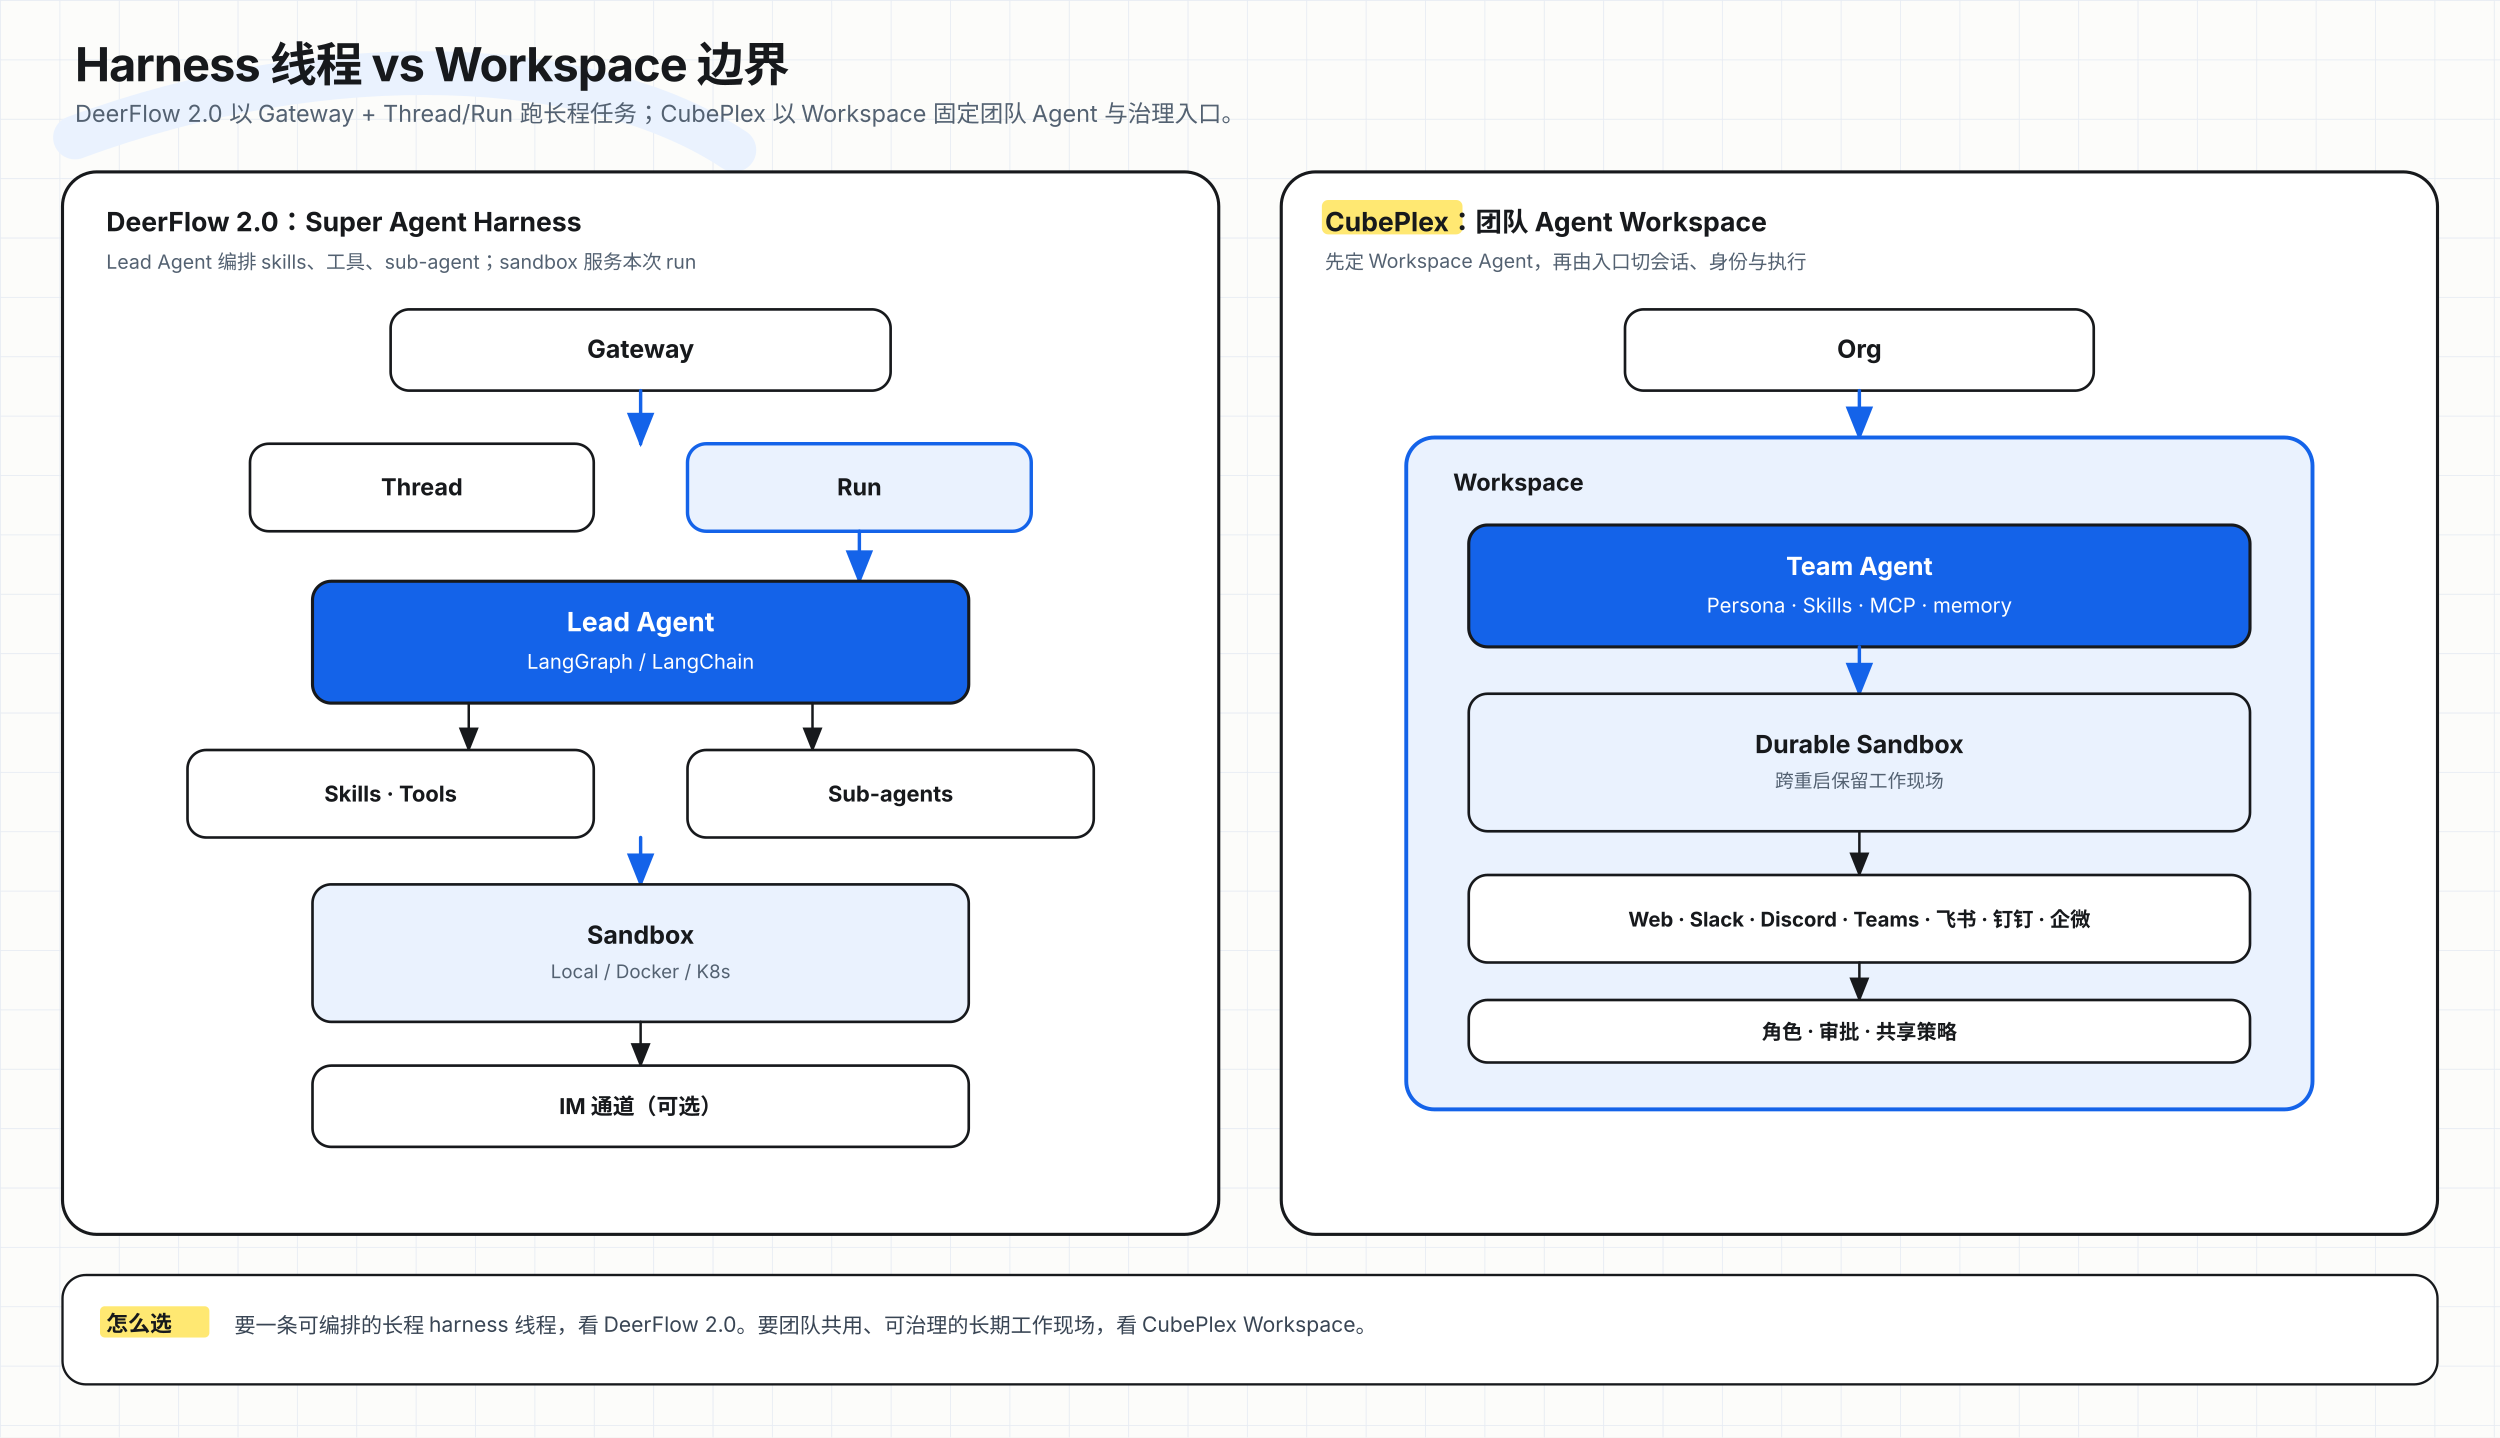
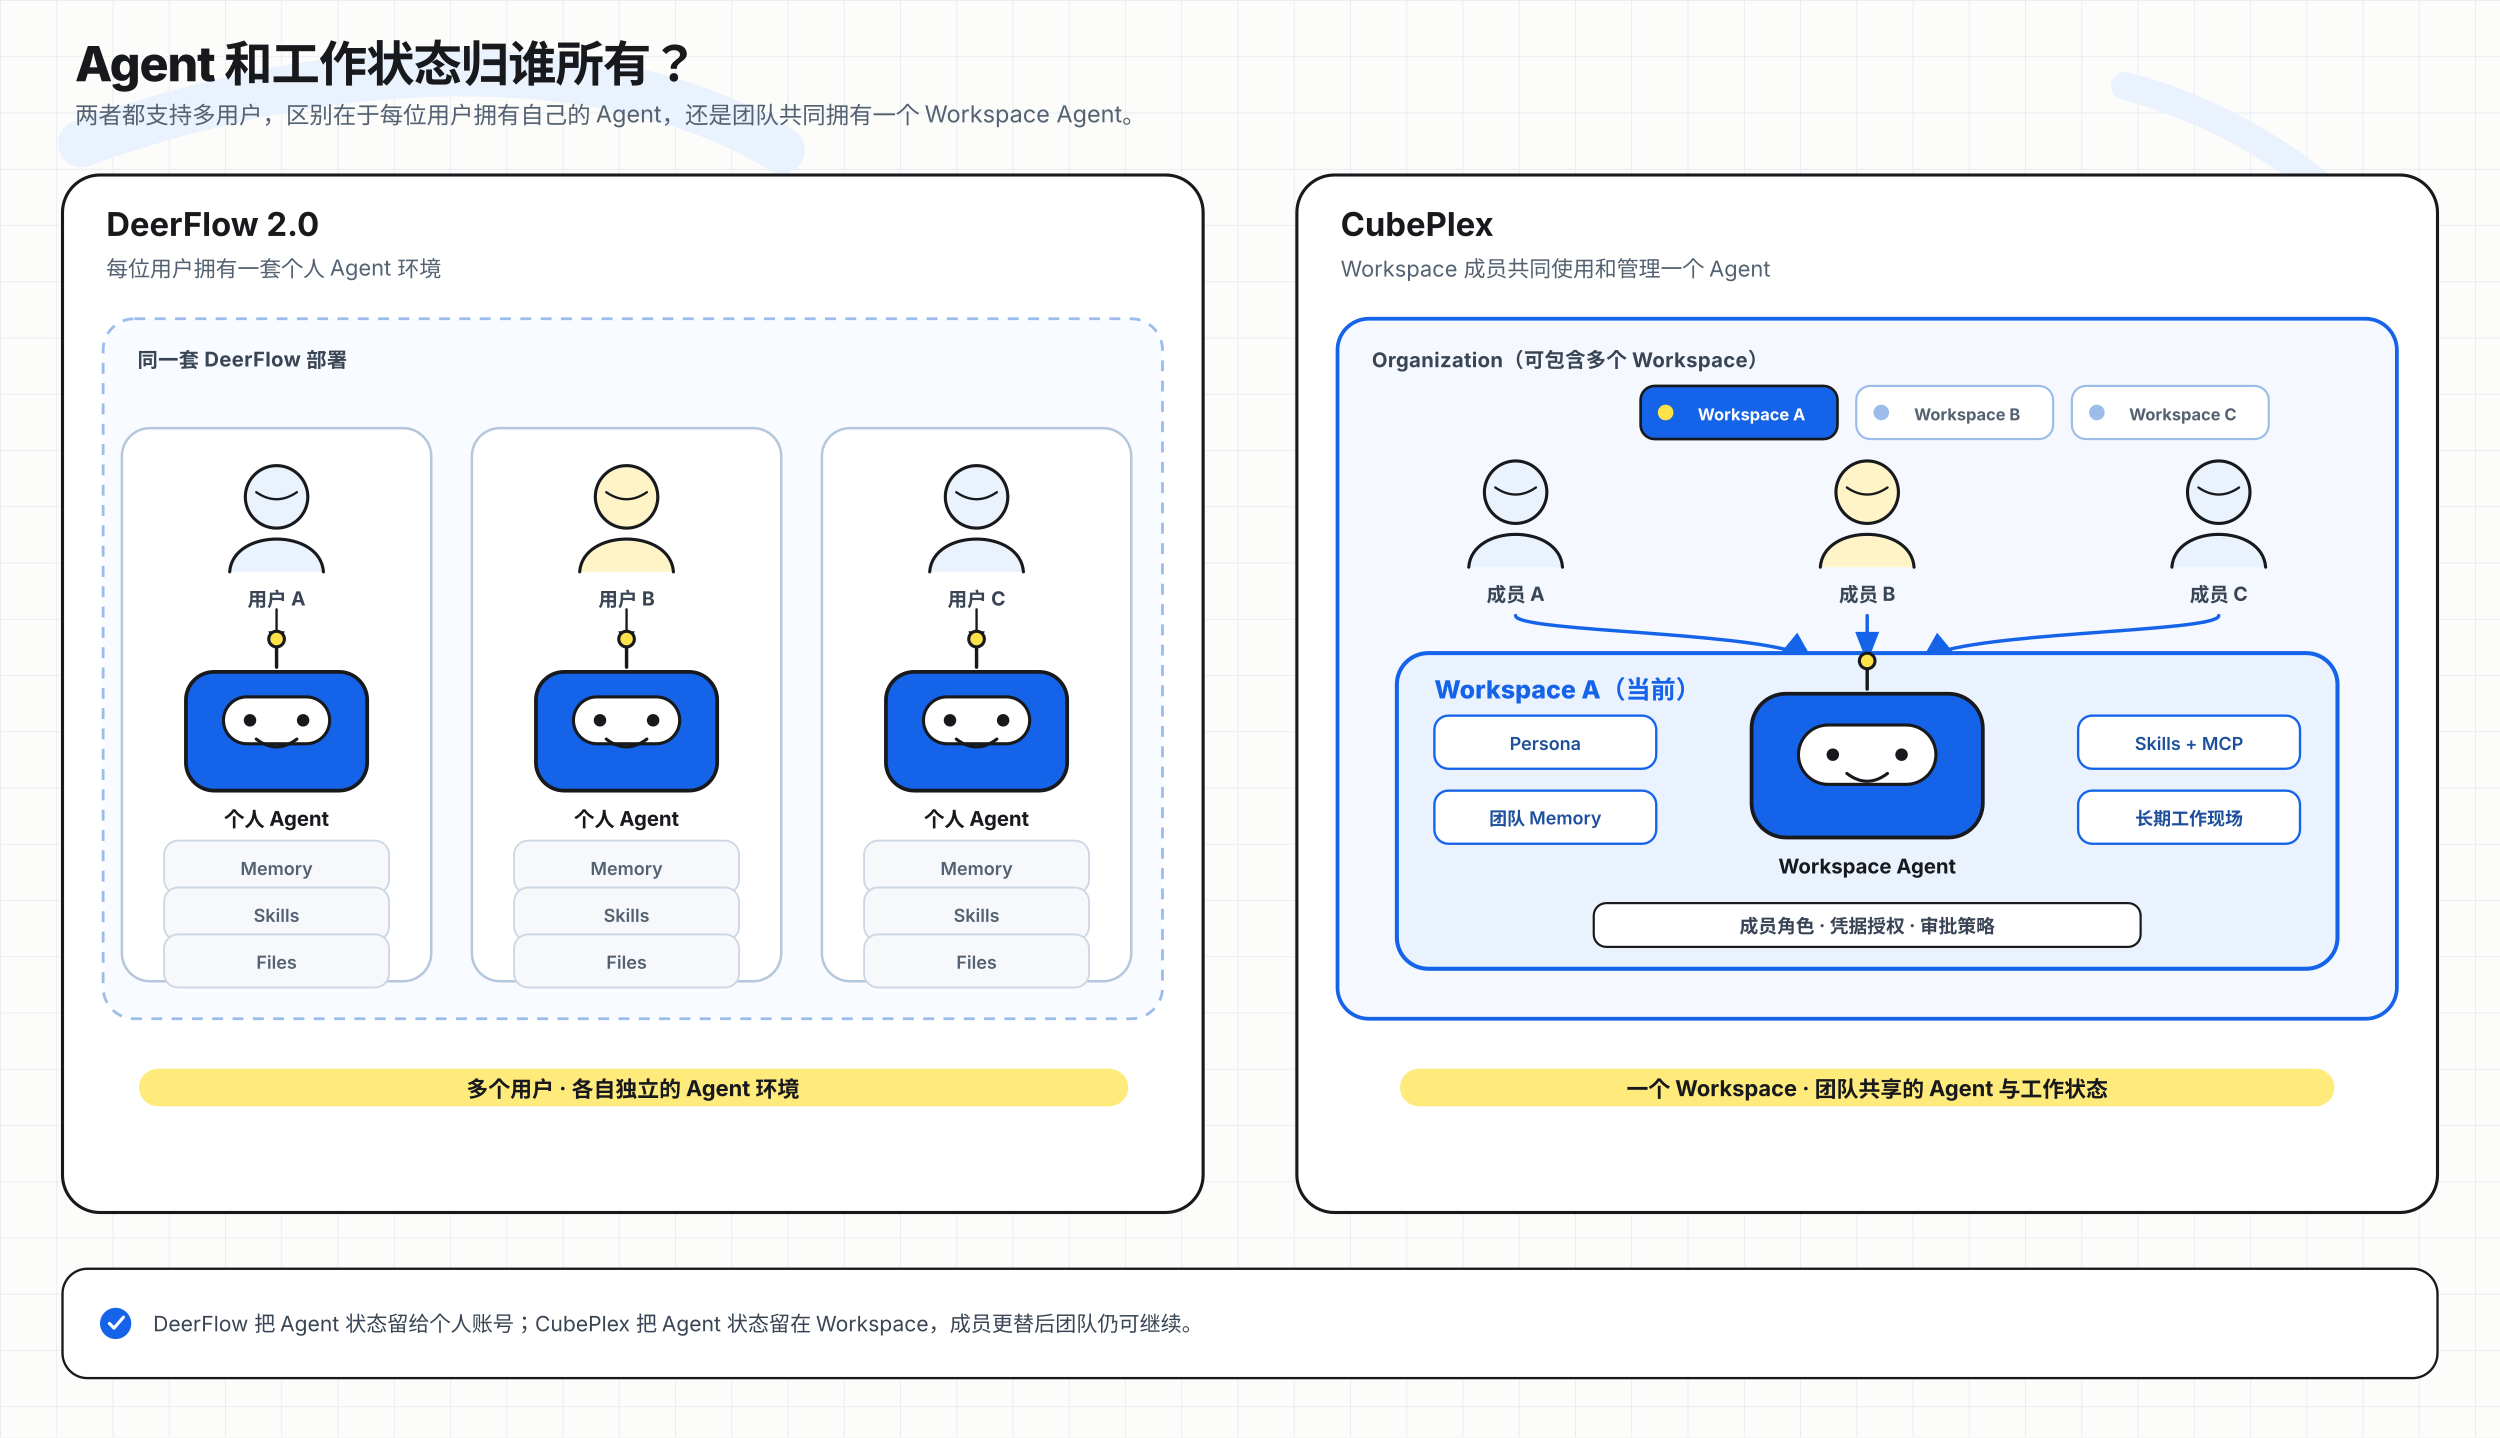
<svg xmlns="http://www.w3.org/2000/svg" viewBox="0 0 1600 920" role="img" aria-labelledby="title desc">
  <defs>
-     <pattern id="grid" width="38" height="38" patternUnits="userSpaceOnUse">
-       <path d="M38 0H0V38" fill="none" stroke="#E6EBF2" stroke-width="1" />
+     <pattern id="grid" width="36" height="36" patternUnits="userSpaceOnUse">
+       <path d="M36 0H0V36" fill="none" stroke="#E6EBF2" stroke-width="1" />
    </pattern>
-     <marker id="arrow-blue" markerWidth="10" markerHeight="8" refX="9" refY="4" orient="auto">
-       <path d="M0 0L10 4 0 8Z" fill="#1463E9" />
+     <marker id="arrow-blue" markerWidth="9" markerHeight="7" refX="8" refY="3.5" orient="auto">
+       <path d="M0 0L9 3.5 0 7Z" fill="#1463E9" />
    </marker>
-     <marker id="arrow-ink" markerWidth="10" markerHeight="8" refX="9" refY="4" orient="auto">
-       <path d="M0 0L10 4 0 8Z" fill="#17191C" />
+     <marker id="arrow-ink" markerWidth="9" markerHeight="7" refX="8" refY="3.5" orient="auto">
+       <path d="M0 0L9 3.5 0 7Z" fill="#17191C" />
    </marker>
    <style>
      text { font-family: Inter, 'PingFang SC', 'Noto Sans SC', sans-serif; }
-       .title { fill:#17191C; font-size:30px; font-weight:750; letter-spacing:-.6px; }
+       .title { fill:#17191C; font-size:31px; font-weight:760; letter-spacing:-.7px; }
      .subtitle { fill:#536171; font-size:15px; }
      .panel { fill:#FFFFFF; stroke:#17191C; stroke-width:2; }
-       .panel-title { fill:#17191C; font-size:17px; font-weight:700; }
-       .panel-copy { fill:#536171; font-size:12.5px; }
-       .entry { fill:#FFFFFF; stroke:#17191C; stroke-width:1.7; }
-       .key { fill:#EAF2FE; stroke:#1463E9; stroke-width:2.2; }
-       .agent { fill:#1463E9; stroke:#17191C; stroke-width:2; }
-       .sandbox { fill:#EAF2FE; stroke:#17191C; stroke-width:1.7; }
-       .workspace { fill:#EAF2FE; stroke:#1463E9; stroke-width:2.5; }
-       .box-title { fill:#17191C; font-weight:700; }
-       .agent-title { fill:#FFFFFF; }
-       .box-sub { fill:#536171; font-size:12px; }
-       .agent-copy { fill:#FFFFFF; font-size:13px; }
+       .panel-title { fill:#17191C; font-size:21px; font-weight:750; }
+       .panel-sub { fill:#536171; font-size:14px; }
+       .scope { fill:#F8FBFF; stroke:#9CBDEA; stroke-width:1.8; stroke-dasharray:7 6; }
+       .scope-blue { fill:#F5F9FF; stroke:#1463E9; stroke-width:2.4; }
+       .scope-label { fill:#394554; font-size:13px; font-weight:700; letter-spacing:.2px; }
+       .personal-card { fill:#FFFFFF; stroke:#B6C7DC; stroke-width:1.6; }
+       .workspace { fill:#EAF2FE; stroke:#1463E9; stroke-width:2.6; }
+       .workspace-label { fill:#1463E9; font-size:16px; font-weight:760; }
+       .workspace-tab { fill:#FFFFFF; stroke:#9CBDEA; stroke-width:1.4; }
+       .workspace-tab-active { fill:#1463E9; stroke:#17191C; stroke-width:1.7; }
+       .workspace-dot { fill:#9CBDEA; }
+       .workspace-dot-active { fill:#FFE24A; }
+       .workspace-tab-text { fill:#536171; font-size:10.5px; font-weight:650; }
+       .workspace-tab-text-active { fill:#FFFFFF; }
+       .person-label { fill:#394554; font-size:12.5px; font-weight:650; }
+       .bot-label { fill:#17191C; font-size:13px; font-weight:720; }
+       .chip { fill:#F6F8FB; stroke:#CDD7E3; stroke-width:1.2; }
+       .chip-blue { fill:#FFFFFF; stroke:#1463E9; stroke-width:1.5; }
+       .chip-text { fill:#536171; font-size:11.5px; font-weight:620; }
+       .chip-text-blue { fill:#1D4F9C; }
      .line-blue { fill:none; stroke:#1463E9; stroke-width:2.2; marker-end:url(#arrow-blue); stroke-linecap:round; stroke-linejoin:round; }
-       .line-ink { fill:none; stroke:#17191C; stroke-width:1.6; marker-end:url(#arrow-ink); stroke-linecap:round; stroke-linejoin:round; }
-       .chip { fill:#FFE24A; opacity:.78; }
-       .foot { fill:#FFFFFF; stroke:#17191C; stroke-width:1.5; }
-       .foot-title { fill:#17191C; font-size:14px; font-weight:750; }
-       .foot-copy { fill:#394554; font-size:13.5px; }
+       .line-ink { fill:none; stroke:#17191C; stroke-width:1.5; marker-end:url(#arrow-ink); stroke-linecap:round; }
+       .claim { fill:#17191C; font-size:14px; font-weight:730; }
+       .governance { fill:#FFFFFF; stroke:#17191C; stroke-width:1.4; }
+       .governance-text { fill:#394554; font-size:12px; font-weight:650; }
+       .footer { fill:#FFFFFF; stroke:#17191C; stroke-width:1.5; }
+       .footer-copy { fill:#394554; font-size:13.5px; }
    </style>
  </defs>
  <rect width="1600" height="920" fill="#FCFCFA" />
  <rect width="1600" height="920" fill="url(#grid)" />
-   <path d="M48 88C210 28 380 36 470 96" fill="none" stroke="#EAF2FE" stroke-width="28" stroke-linecap="round" />
-   <text x="48" y="52" class="title">Harness 线程 vs Workspace 边界</text>
-   <text x="48" y="78" class="subtitle">DeerFlow 2.0 以 Gateway + Thread/Run 跑长程任务；CubePlex 以 Workspace 固定团队 Agent 与治理入口。</text>
-   <rect x="40" y="110" width="740" height="680" rx="22" class="panel" />
-   <text x="68" y="148" class="panel-title">DeerFlow 2.0：Super Agent Harness</text>
-   <text x="68" y="172" class="panel-copy">Lead Agent 编排 skills、工具、sub-agent；sandbox 服务本次 run</text>
-   <rect x="250" y="198" width="320" height="52" rx="12" class="entry" />
-   <text x="410" y="229" text-anchor="middle" class="box-title" style="font-size:16px">Gateway</text>
-   <path d="M410 250V284" class="line-blue" />
-   <rect x="160" y="284" width="220" height="56" rx="12" class="entry" />
-   <text x="270" y="317" text-anchor="middle" class="box-title" style="font-size:15px">Thread</text>
-   <rect x="440" y="284" width="220" height="56" rx="12" class="key" />
-   <text x="550" y="317" text-anchor="middle" class="box-title" style="font-size:15px">Run</text>
-   <path d="M550 340V372" class="line-blue" />
-   <rect x="200" y="372" width="420" height="78" rx="12" class="agent" />
-   <text x="410" y="404" text-anchor="middle" class="agent-title" style="font-size:17px;font-weight:700">Lead Agent</text>
-   <text x="410" y="428" text-anchor="middle" class="agent-copy">LangGraph / LangChain</text>
-   <path d="M300 450V480" class="line-ink" />
-   <path d="M520 450V480" class="line-ink" />
-   <rect x="120" y="480" width="260" height="56" rx="12" class="entry" />
-   <text x="250" y="513" text-anchor="middle" class="box-title" style="font-size:14px">Skills · Tools</text>
-   <rect x="440" y="480" width="260" height="56" rx="12" class="entry" />
-   <text x="570" y="513" text-anchor="middle" class="box-title" style="font-size:14px">Sub-agents</text>
-   <path d="M410 536V566" class="line-blue" />
-   <rect x="200" y="566" width="420" height="88" rx="12" class="sandbox" />
-   <text x="410" y="604" text-anchor="middle" class="box-title" style="font-size:16px">Sandbox</text>
-   <text x="410" y="626" text-anchor="middle" class="box-sub">Local / Docker / K8s</text>
-   <path d="M410 654V682" class="line-ink" />
-   <rect x="200" y="682" width="420" height="52" rx="12" class="entry" />
-   <text x="410" y="713" text-anchor="middle" class="box-title" style="font-size:14px">IM 通道（可选）</text>
-   <rect x="820" y="110" width="740" height="680" rx="22" class="panel" />
-   <rect x="846" y="128" width="90" height="22" rx="4" class="chip" />
-   <text x="848" y="148" class="panel-title">CubePlex：团队 Agent Workspace</text>
-   <text x="848" y="172" class="panel-copy">先定 Workspace Agent，再由入口切会话、身份与执行</text>
-   <rect x="1040" y="198" width="300" height="52" rx="12" class="entry" />
-   <text x="1190" y="229" text-anchor="middle" class="box-title" style="font-size:16px">Org</text>
-   <path d="M1190 250V280" class="line-blue" />
-   <rect x="900" y="280" width="580" height="430" rx="18" class="workspace" />
-   <text x="930" y="314" class="box-title" style="font-size:15px">Workspace</text>
-   <rect x="940" y="336" width="500" height="78" rx="12" class="agent" />
-   <text x="1190" y="368" text-anchor="middle" class="agent-title" style="font-size:16px;font-weight:700">Team Agent</text>
-   <text x="1190" y="392" text-anchor="middle" class="agent-copy">Persona · Skills · MCP · memory</text>
-   <path d="M1190 414V444" class="line-blue" />
-   <rect x="940" y="444" width="500" height="88" rx="12" class="sandbox" />
-   <text x="1190" y="482" text-anchor="middle" class="box-title" style="font-size:16px">Durable Sandbox</text>
-   <text x="1190" y="504" text-anchor="middle" class="box-sub">跨重启保留工作现场</text>
-   <path d="M1190 532V560" class="line-ink" />
-   <rect x="940" y="560" width="500" height="56" rx="12" class="entry" />
-   <text x="1190" y="593" text-anchor="middle" class="box-title" style="font-size:13px">Web · Slack · Discord · Teams · 飞书 · 钉钉 · 企微</text>
-   <path d="M1190 616V640" class="line-ink" />
-   <rect x="940" y="640" width="500" height="40" rx="12" class="entry" />
-   <text x="1190" y="665" text-anchor="middle" class="box-title" style="font-size:13px">角色 · 审批 · 共享策略</text>
-   <rect x="40" y="816" width="1520" height="70" rx="15" class="foot" />
-   <rect x="64" y="836" width="70" height="20" rx="3" class="chip" />
-   <text x="68" y="852" class="foot-title">怎么选</text>
-   <text x="150" y="853" class="foot-copy">要一条可编排的长程 harness 线程，看 DeerFlow 2.0。要团队共用、可治理的长期工作现场，看 CubePlex Workspace。</text>
+   <path d="M52 92C230 28 400 34 500 96" fill="none" stroke="#EAF2FE" stroke-width="30" stroke-linecap="round" />
+   <path d="M1360 55q95 25 170 105" fill="none" stroke="#EAF2FE" stroke-width="18" stroke-linecap="round" />
+   <text x="48" y="52" class="title">Agent 和工作状态归谁所有？</text>
+   <text x="48" y="79" class="subtitle">两者都支持多用户，区别在于每位用户拥有自己的 Agent，还是团队共同拥有一个 Workspace Agent。</text>
+   <rect x="40" y="112" width="730" height="664" rx="24" class="panel" />
+   <text x="68" y="151" class="panel-title">DeerFlow 2.0</text>
+   <text x="68" y="177" class="panel-sub">每位用户拥有一套个人 Agent 环境</text>
+   <rect x="66" y="204" width="678" height="448" rx="20" class="scope" />
+   <text x="88" y="235" class="scope-label">同一套 DeerFlow 部署</text>
+   <rect x="78" y="274" width="198" height="354" rx="18" class="personal-card" />
+   <g>
+     <circle cx="177" cy="318" r="20" fill="#EAF2FE" stroke="#17191C" stroke-width="2" />
+     <path d="M147 366C149 338 205 338 207 366" fill="#EAF2FE" stroke="#17191C" stroke-width="2" stroke-linecap="round" />
+     <path d="M164 315q13 9 26 0" fill="none" stroke="#17191C" stroke-width="1.5" stroke-linecap="round" />
+     <text x="177" y="388" text-anchor="middle" class="person-label">用户 A</text>
+   </g>
+   <path d="M177 390V416" class="line-ink" />
+   <g>
+     <path d="M177 413v14" stroke="#17191C" stroke-width="2.2" stroke-linecap="round" />
+     <circle cx="177" cy="409" r="5" fill="#FFE24A" stroke="#17191C" stroke-width="2" />
+     <rect x="119" y="430" width="116" height="76" rx="18" fill="#1463E9" stroke="#17191C" stroke-width="2.4" />
+     <rect x="143" y="446" width="68" height="30" rx="15" fill="#FFFFFF" stroke="#17191C" stroke-width="2" />
+     <circle cx="160" cy="461" r="4" fill="#17191C" />
+     <circle cx="194" cy="461" r="4" fill="#17191C" />
+     <path d="M164 473q13 10 26 0" fill="none" stroke="#17191C" stroke-width="2" stroke-linecap="round" />
+     <text x="177" y="529" text-anchor="middle" class="bot-label">个人 Agent</text>
+   </g>
+   <rect x="105" y="538" width="144" height="34" rx="9" class="chip" />
+   <text x="177" y="560" text-anchor="middle" class="chip-text">Memory</text>
+   <rect x="105" y="568" width="144" height="34" rx="9" class="chip" />
+   <text x="177" y="590" text-anchor="middle" class="chip-text">Skills</text>
+   <rect x="105" y="598" width="144" height="34" rx="9" class="chip" />
+   <text x="177" y="620" text-anchor="middle" class="chip-text">Files</text>
+   <rect x="302" y="274" width="198" height="354" rx="18" class="personal-card" />
+   <g>
+     <circle cx="401" cy="318" r="20" fill="#FFF4C8" stroke="#17191C" stroke-width="2" />
+     <path d="M371 366C373 338 429 338 431 366" fill="#FFF4C8" stroke="#17191C" stroke-width="2" stroke-linecap="round" />
+     <path d="M388 315q13 9 26 0" fill="none" stroke="#17191C" stroke-width="1.5" stroke-linecap="round" />
+     <text x="401" y="388" text-anchor="middle" class="person-label">用户 B</text>
+   </g>
+   <path d="M401 390V416" class="line-ink" />
+   <g>
+     <path d="M401 413v14" stroke="#17191C" stroke-width="2.2" stroke-linecap="round" />
+     <circle cx="401" cy="409" r="5" fill="#FFE24A" stroke="#17191C" stroke-width="2" />
+     <rect x="343" y="430" width="116" height="76" rx="18" fill="#1463E9" stroke="#17191C" stroke-width="2.4" />
+     <rect x="367" y="446" width="68" height="30" rx="15" fill="#FFFFFF" stroke="#17191C" stroke-width="2" />
+     <circle cx="384" cy="461" r="4" fill="#17191C" />
+     <circle cx="418" cy="461" r="4" fill="#17191C" />
+     <path d="M388 473q13 10 26 0" fill="none" stroke="#17191C" stroke-width="2" stroke-linecap="round" />
+     <text x="401" y="529" text-anchor="middle" class="bot-label">个人 Agent</text>
+   </g>
+   <rect x="329" y="538" width="144" height="34" rx="9" class="chip" />
+   <text x="401" y="560" text-anchor="middle" class="chip-text">Memory</text>
+   <rect x="329" y="568" width="144" height="34" rx="9" class="chip" />
+   <text x="401" y="590" text-anchor="middle" class="chip-text">Skills</text>
+   <rect x="329" y="598" width="144" height="34" rx="9" class="chip" />
+   <text x="401" y="620" text-anchor="middle" class="chip-text">Files</text>
+   <rect x="526" y="274" width="198" height="354" rx="18" class="personal-card" />
+   <g>
+     <circle cx="625" cy="318" r="20" fill="#EAF2FE" stroke="#17191C" stroke-width="2" />
+     <path d="M595 366C597 338 653 338 655 366" fill="#EAF2FE" stroke="#17191C" stroke-width="2" stroke-linecap="round" />
+     <path d="M612 315q13 9 26 0" fill="none" stroke="#17191C" stroke-width="1.5" stroke-linecap="round" />
+     <text x="625" y="388" text-anchor="middle" class="person-label">用户 C</text>
+   </g>
+   <path d="M625 390V416" class="line-ink" />
+   <g>
+     <path d="M625 413v14" stroke="#17191C" stroke-width="2.2" stroke-linecap="round" />
+     <circle cx="625" cy="409" r="5" fill="#FFE24A" stroke="#17191C" stroke-width="2" />
+     <rect x="567" y="430" width="116" height="76" rx="18" fill="#1463E9" stroke="#17191C" stroke-width="2.4" />
+     <rect x="591" y="446" width="68" height="30" rx="15" fill="#FFFFFF" stroke="#17191C" stroke-width="2" />
+     <circle cx="608" cy="461" r="4" fill="#17191C" />
+     <circle cx="642" cy="461" r="4" fill="#17191C" />
+     <path d="M612 473q13 10 26 0" fill="none" stroke="#17191C" stroke-width="2" stroke-linecap="round" />
+     <text x="625" y="529" text-anchor="middle" class="bot-label">个人 Agent</text>
+   </g>
+   <rect x="553" y="538" width="144" height="34" rx="9" class="chip" />
+   <text x="625" y="560" text-anchor="middle" class="chip-text">Memory</text>
+   <rect x="553" y="568" width="144" height="34" rx="9" class="chip" />
+   <text x="625" y="590" text-anchor="middle" class="chip-text">Skills</text>
+   <rect x="553" y="598" width="144" height="34" rx="9" class="chip" />
+   <text x="625" y="620" text-anchor="middle" class="chip-text">Files</text>
+   <path d="M101 696H710" stroke="#FFE24A" stroke-width="24" stroke-linecap="round" opacity=".72" />
+   <text x="405" y="702" text-anchor="middle" class="claim">多个用户 · 各自独立的 Agent 环境</text>
+   <rect x="830" y="112" width="730" height="664" rx="24" class="panel" />
+   <text x="858" y="151" class="panel-title">CubePlex</text>
+   <text x="858" y="177" class="panel-sub">Workspace 成员共同使用和管理一个 Agent</text>
+   <rect x="856" y="204" width="678" height="448" rx="20" class="scope-blue" />
+   <text x="878" y="235" class="scope-label">Organization（可包含多个 Workspace）</text>
+   <rect x="1050" y="247" width="126" height="34" rx="9" class="workspace-tab workspace-tab-active" />
+   <circle cx="1066" cy="264" r="5" class="workspace-dot workspace-dot-active" />
+   <text x="1121" y="269" text-anchor="middle" class="workspace-tab-text workspace-tab-text-active">Workspace A</text>
+   <rect x="1188" y="247" width="126" height="34" rx="9" class="workspace-tab" />
+   <circle cx="1204" cy="264" r="5" class="workspace-dot" />
+   <text x="1259" y="269" text-anchor="middle" class="workspace-tab-text">Workspace B</text>
+   <rect x="1326" y="247" width="126" height="34" rx="9" class="workspace-tab" />
+   <circle cx="1342" cy="264" r="5" class="workspace-dot" />
+   <text x="1397" y="269" text-anchor="middle" class="workspace-tab-text">Workspace C</text>
+   <g>
+     <circle cx="970" cy="315" r="20" fill="#EAF2FE" stroke="#17191C" stroke-width="2" />
+     <path d="M940 363C942 335 998 335 1000 363" fill="#EAF2FE" stroke="#17191C" stroke-width="2" stroke-linecap="round" />
+     <path d="M957 312q13 9 26 0" fill="none" stroke="#17191C" stroke-width="1.5" stroke-linecap="round" />
+     <text x="970" y="385" text-anchor="middle" class="person-label">成员 A</text>
+   </g>
+   <path d="M970 394C970 405 1137 404 1159 422" class="line-blue" />
+   <g>
+     <circle cx="1195" cy="315" r="20" fill="#FFF4C8" stroke="#17191C" stroke-width="2" />
+     <path d="M1165 363C1167 335 1223 335 1225 363" fill="#FFF4C8" stroke="#17191C" stroke-width="2" stroke-linecap="round" />
+     <path d="M1182 312q13 9 26 0" fill="none" stroke="#17191C" stroke-width="1.5" stroke-linecap="round" />
+     <text x="1195" y="385" text-anchor="middle" class="person-label">成员 B</text>
+   </g>
+   <path d="M1195 394C1195 405 1195 404 1195 422" class="line-blue" />
+   <g>
+     <circle cx="1420" cy="315" r="20" fill="#EAF2FE" stroke="#17191C" stroke-width="2" />
+     <path d="M1390 363C1392 335 1448 335 1450 363" fill="#EAF2FE" stroke="#17191C" stroke-width="2" stroke-linecap="round" />
+     <path d="M1407 312q13 9 26 0" fill="none" stroke="#17191C" stroke-width="1.5" stroke-linecap="round" />
+     <text x="1420" y="385" text-anchor="middle" class="person-label">成员 C</text>
+   </g>
+   <path d="M1420 394C1420 405 1253 404 1231 422" class="line-blue" />
+   <rect x="894" y="418" width="602" height="202" rx="20" class="workspace" />
+   <text x="918" y="447" class="workspace-label">Workspace A（当前）</text>
+   <g>
+     <path d="M1195 427v14" stroke="#17191C" stroke-width="2.2" stroke-linecap="round" />
+     <circle cx="1195" cy="423" r="5" fill="#FFE24A" stroke="#17191C" stroke-width="2" />
+     <rect x="1121" y="444" width="148" height="92" rx="22" fill="#1463E9" stroke="#17191C" stroke-width="2.4" />
+     <rect x="1151" y="464" width="88" height="38" rx="19" fill="#FFFFFF" stroke="#17191C" stroke-width="2" />
+     <circle cx="1173" cy="483" r="4" fill="#17191C" />
+     <circle cx="1217" cy="483" r="4" fill="#17191C" />
+     <path d="M1182 495q13 10 26 0" fill="none" stroke="#17191C" stroke-width="2" stroke-linecap="round" />
+     <text x="1195" y="559" text-anchor="middle" class="bot-label">Workspace Agent</text>
+   </g>
+   <rect x="918" y="458" width="142" height="34" rx="9" class="chip-blue" />
+   <text x="989" y="480" text-anchor="middle" class="chip-text chip-text-blue">Persona</text>
+   <rect x="918" y="506" width="142" height="34" rx="9" class="chip-blue" />
+   <text x="989" y="528" text-anchor="middle" class="chip-text chip-text-blue">团队 Memory</text>
+   <rect x="1330" y="458" width="142" height="34" rx="9" class="chip-blue" />
+   <text x="1401" y="480" text-anchor="middle" class="chip-text chip-text-blue">Skills + MCP</text>
+   <rect x="1330" y="506" width="142" height="34" rx="9" class="chip-blue" />
+   <text x="1401" y="528" text-anchor="middle" class="chip-text chip-text-blue">长期工作现场</text>
+   <rect x="1020" y="578" width="350" height="28" rx="8" class="governance" />
+   <text x="1195" y="597" text-anchor="middle" class="governance-text">成员角色 · 凭据授权 · 审批策略</text>
+   <path d="M908 696H1482" stroke="#FFE24A" stroke-width="24" stroke-linecap="round" opacity=".72" />
+   <text x="1195" y="702" text-anchor="middle" class="claim">一个 Workspace · 团队共享的 Agent 与工作状态</text>
+   <rect x="40" y="812" width="1520" height="70" rx="16" class="footer" />
+   <circle cx="74" cy="847" r="10" fill="#1463E9" />
+   <path d="M70 847l3 3 6-7" fill="none" stroke="#FFFFFF" stroke-width="2" stroke-linecap="round" stroke-linejoin="round" />
+   <text x="98" y="852" class="footer-copy">DeerFlow 把 Agent 状态留给个人账号；CubePlex 把 Agent 状态留在 Workspace，成员更替后团队仍可继续。</text>
</svg>
